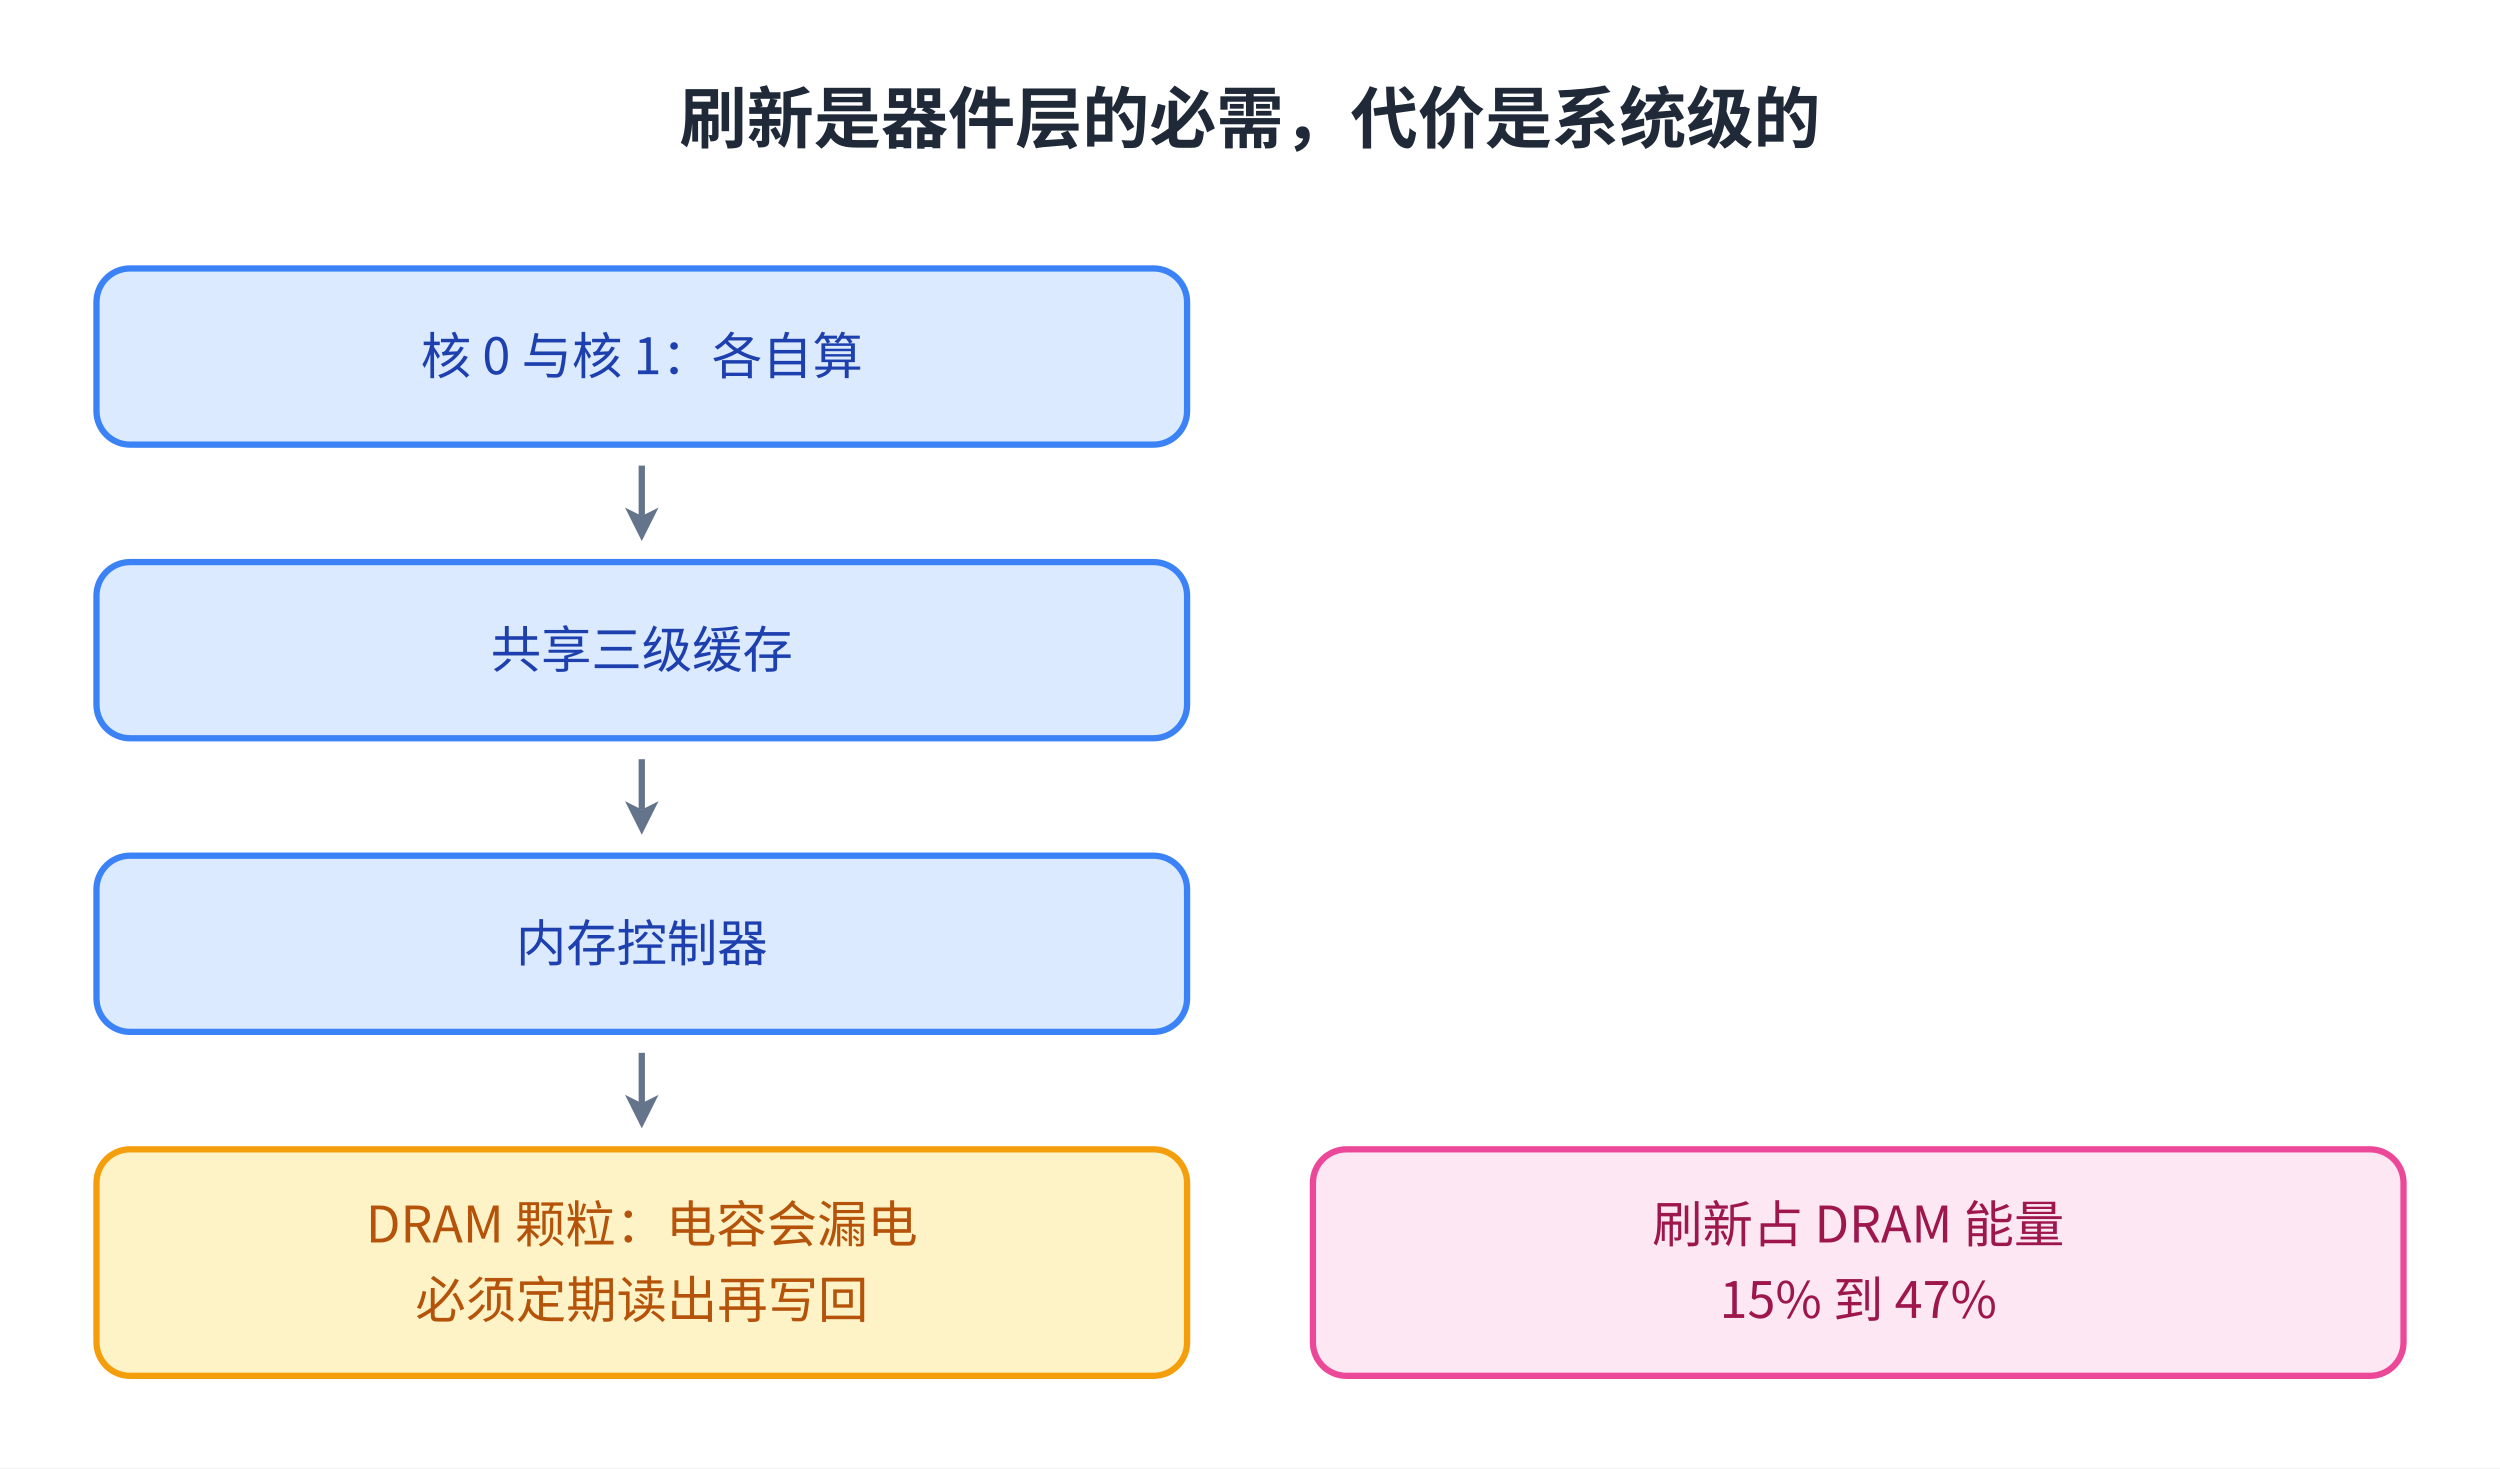
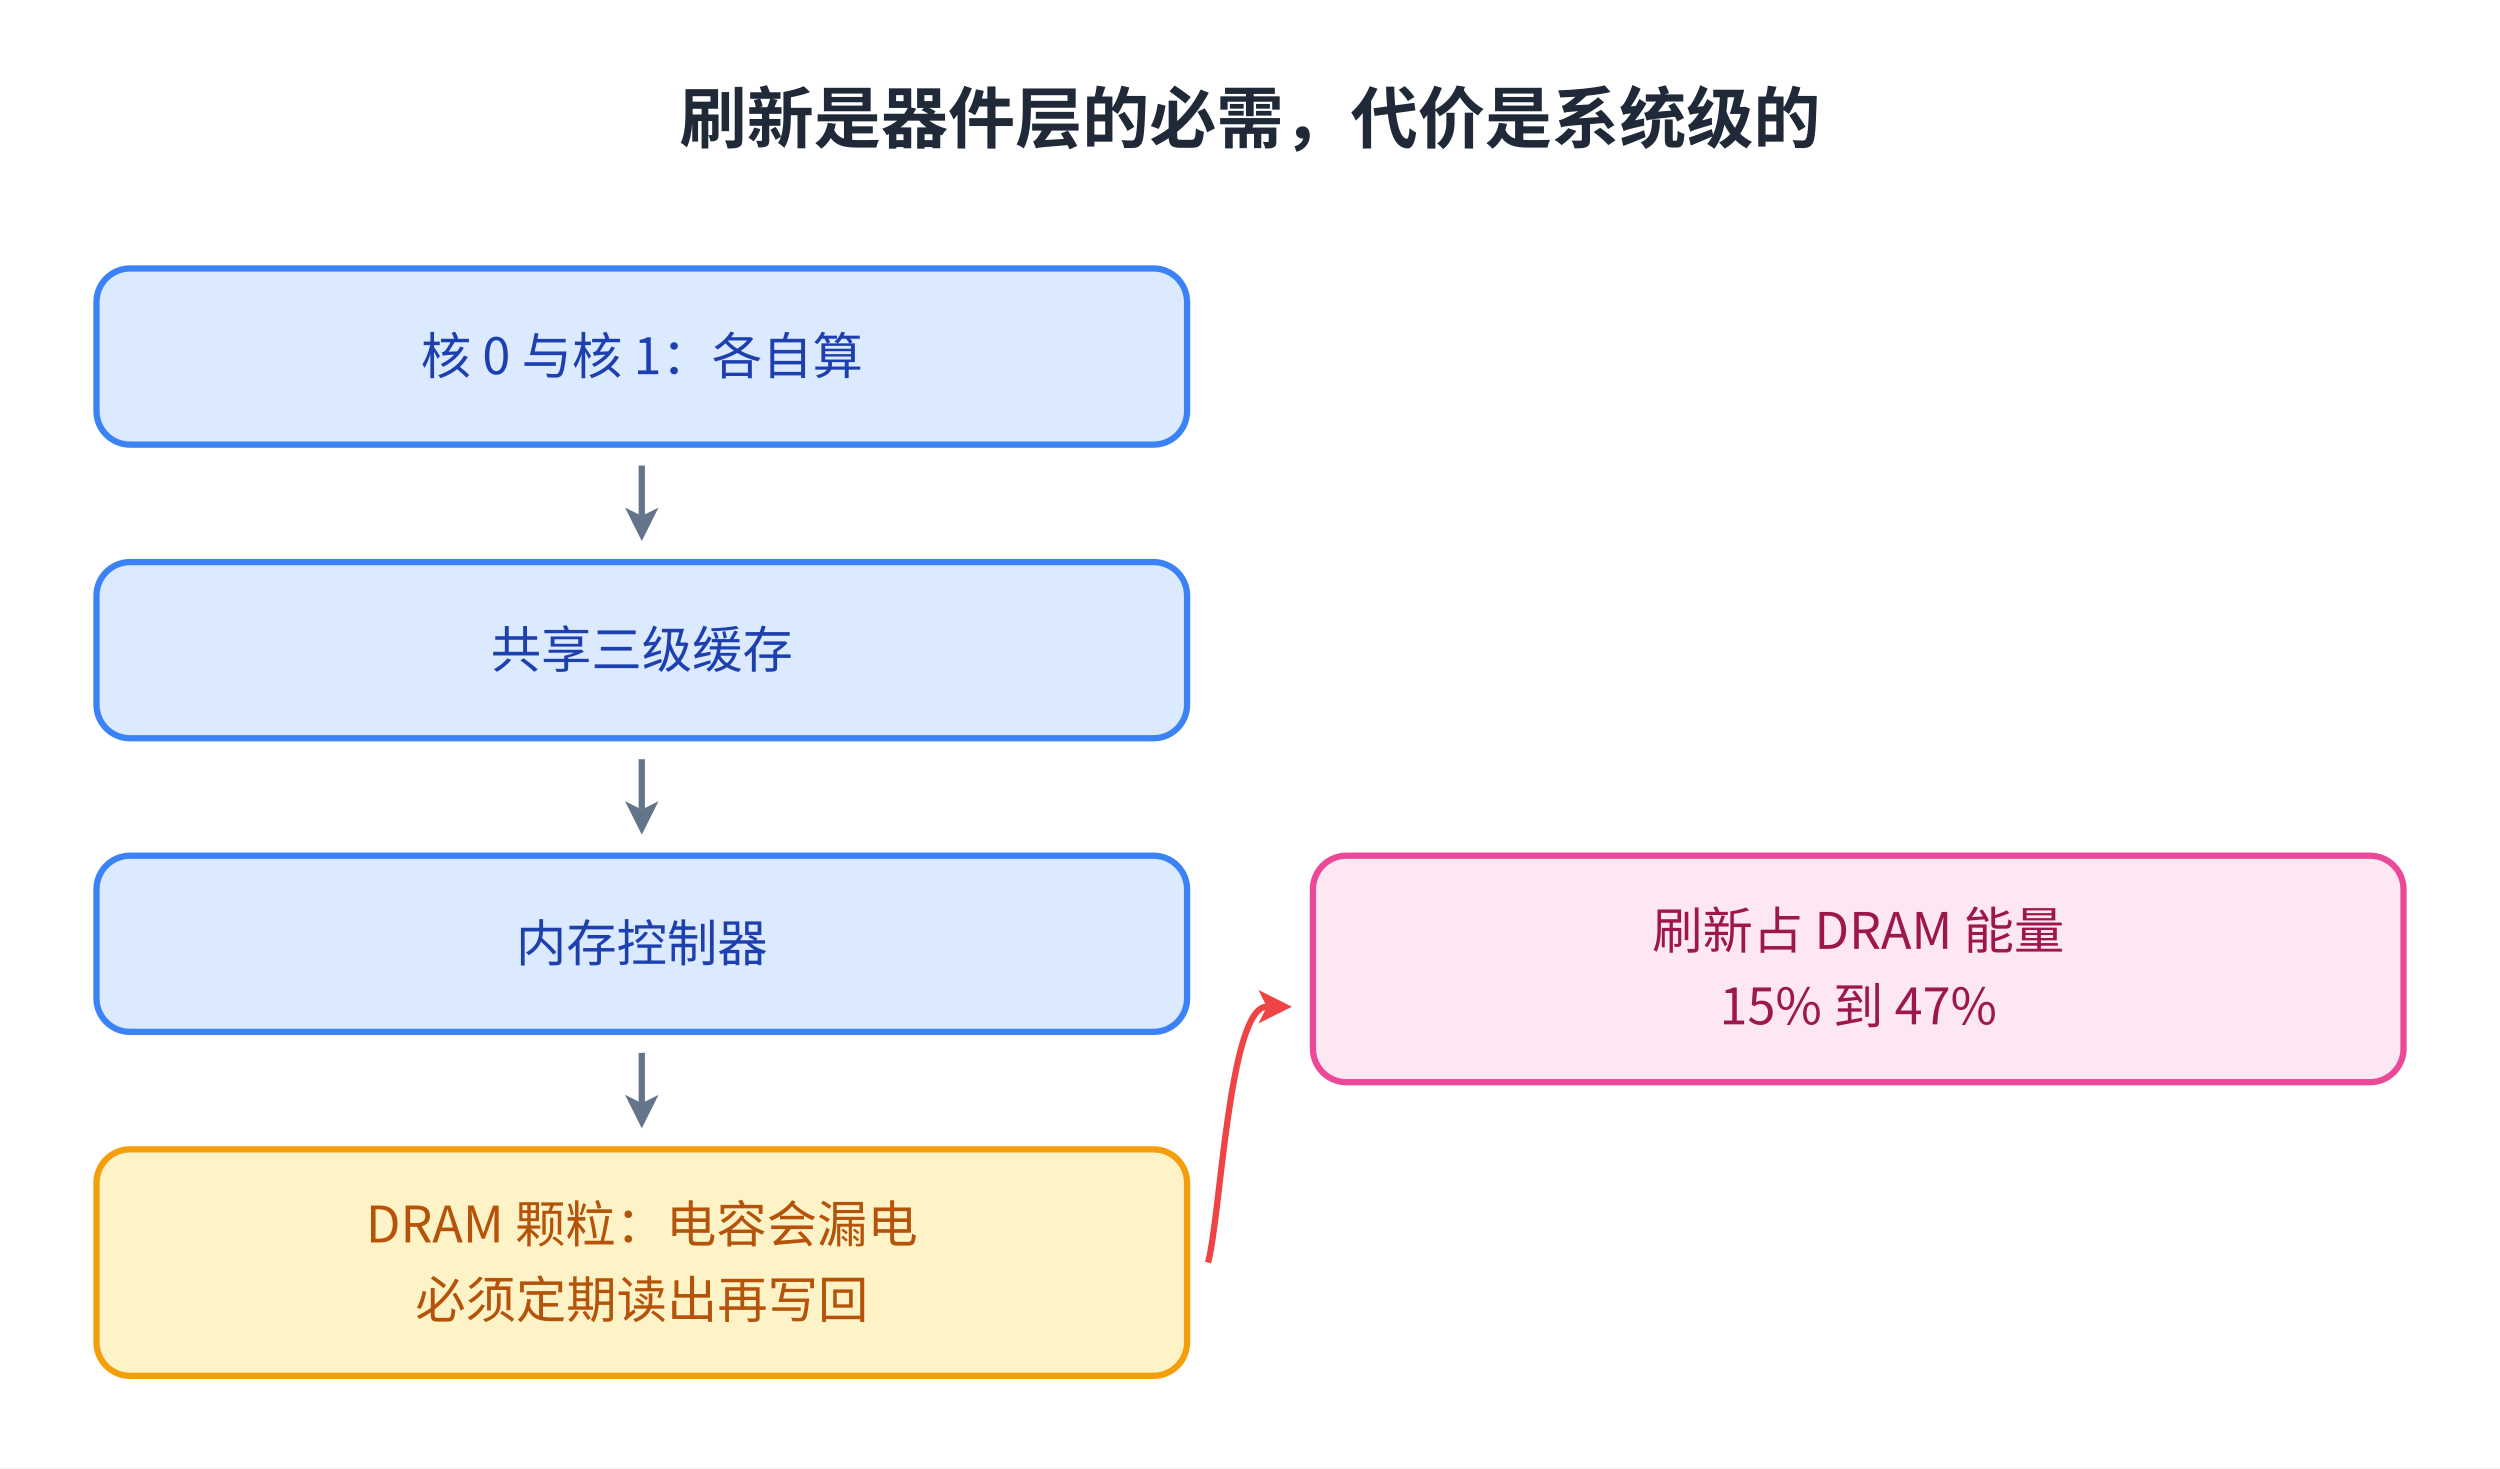
<svg xmlns="http://www.w3.org/2000/svg" viewBox="87 0 596 350" width="596" height="350" role="img" aria-labelledby="fig-l1-11-title fig-l1-11-desc">
  <defs>
    <style>
      text { font-family: 'PingFang SC', 'Microsoft YaHei', 'Noto Sans CJK SC', system-ui, sans-serif; }
    </style>
    <marker id="arrow" markerWidth="8" markerHeight="8" refX="2" refY="4" orient="auto" markerUnits="userSpaceOnUse">
+       <path d="M0,0 L8,4 L0,8 L2,4 z" fill="#ef4444" />
+     </marker>
+     <marker id="arrow-grey" markerWidth="8" markerHeight="8" refX="2" refY="4" orient="auto" markerUnits="userSpaceOnUse">
      <path d="M0,0 L8,4 L0,8 L2,4 z" fill="#64748b" />
    </marker>
  </defs>
  <rect x="87" y="0" width="596" height="350" fill="#ffffff" />
  <text x="385" y="34" font-size="16" font-weight="600" fill="#1f2937" text-anchor="middle">刷新是器件层的必需，代价是系统级的</text>
  <rect x="110" y="64" width="260" height="42" rx="8" fill="#dbeafe" stroke="#3b82f6" stroke-width="1.5" />
  <text x="240" y="89.2" font-size="12" fill="#1e40af" text-anchor="middle">核 0 与核 1：各自算</text>
-   <path d="M240,111 L240,123" fill="none" stroke="#64748b" stroke-width="1.5" marker-end="url(#arrow)" />
+   <path d="M240,111 L240,123" fill="none" stroke="#64748b" stroke-width="1.5" marker-end="url(#arrow-grey)" />
  <rect x="110" y="134" width="260" height="42" rx="8" fill="#dbeafe" stroke="#3b82f6" stroke-width="1.5" />
  <text x="240" y="159.2" font-size="12" fill="#1e40af" text-anchor="middle">共享三级缓存</text>
-   <path d="M240,181 L240,193" fill="none" stroke="#64748b" stroke-width="1.5" marker-end="url(#arrow)" />
+   <path d="M240,181 L240,193" fill="none" stroke="#64748b" stroke-width="1.5" marker-end="url(#arrow-grey)" />
  <rect x="110" y="204" width="260" height="42" rx="8" fill="#dbeafe" stroke="#3b82f6" stroke-width="1.5" />
  <text x="240" y="229.2" font-size="12" fill="#1e40af" text-anchor="middle">内存控制器</text>
-   <path d="M240,251 L240,263" fill="none" stroke="#64748b" stroke-width="1.5" marker-end="url(#arrow)" />
+   <path d="M240,251 L240,263" fill="none" stroke="#64748b" stroke-width="1.5" marker-end="url(#arrow-grey)" />
  <rect x="110" y="274" width="260" height="54" rx="8" fill="#fef3c7" stroke="#f59e0b" stroke-width="1.5" />
  <text x="240" y="296.2" font-size="12" fill="#b45309" text-anchor="middle">DRAM 颗粒：电容会漏电</text>
  <text x="240" y="314.2" font-size="12" fill="#b45309" text-anchor="middle">必须定期读出再写回</text>
-   <rect x="400" y="274" width="260" height="54" rx="8" fill="#fce7f3" stroke="#ec4899" stroke-width="1.5" />
-   <text x="530" y="296.2" font-size="12" fill="#9d174d" text-anchor="middle">刷新占 DRAM 能量</text>
-   <text x="530" y="314.2" font-size="12" fill="#9d174d" text-anchor="middle">15% 到 47%</text>
+   <rect x="400" y="204" width="260" height="54" rx="8" fill="#fce7f3" stroke="#ec4899" stroke-width="1.5" />
+   <text x="530" y="226.2" font-size="12" fill="#9d174d" text-anchor="middle">刷新占 DRAM 能量</text>
+   <text x="530" y="244.2" font-size="12" fill="#9d174d" text-anchor="middle">15% 到 47%</text>
+   <path d="M375,301 C 378,290 380,240 389,240" fill="none" stroke="#ef4444" stroke-width="1.5" marker-end="url(#arrow)" />
</svg>
